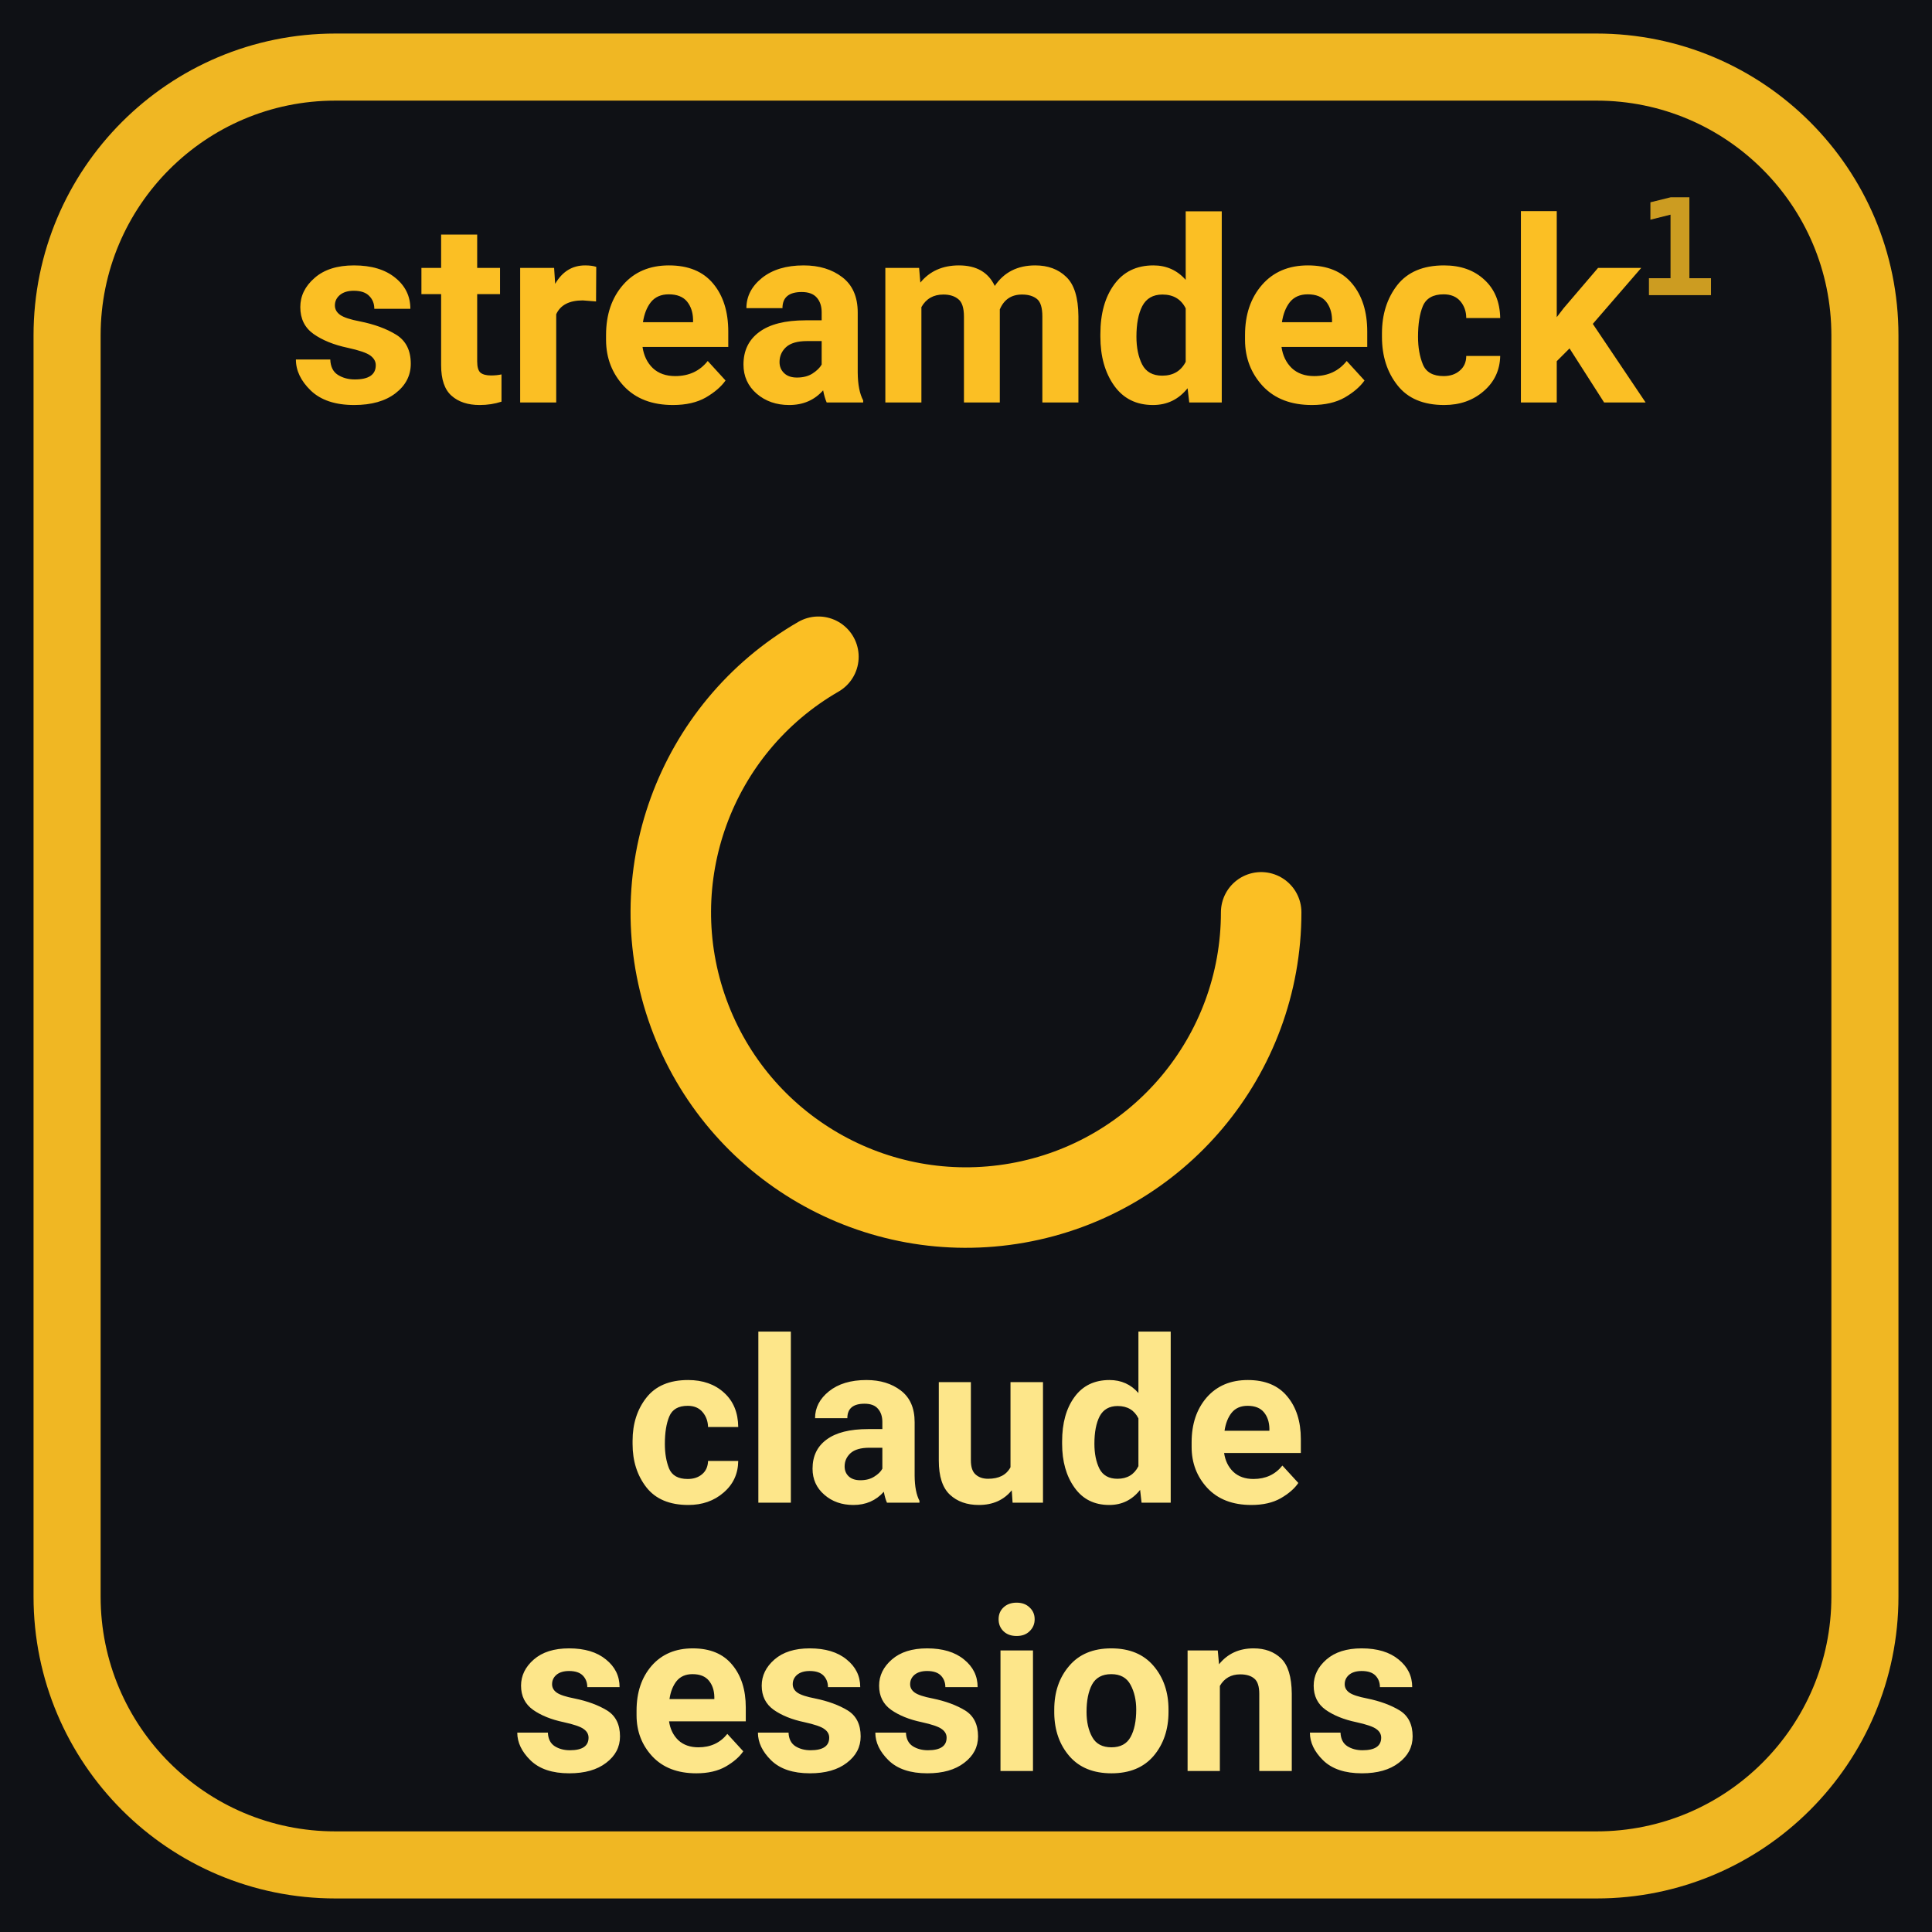
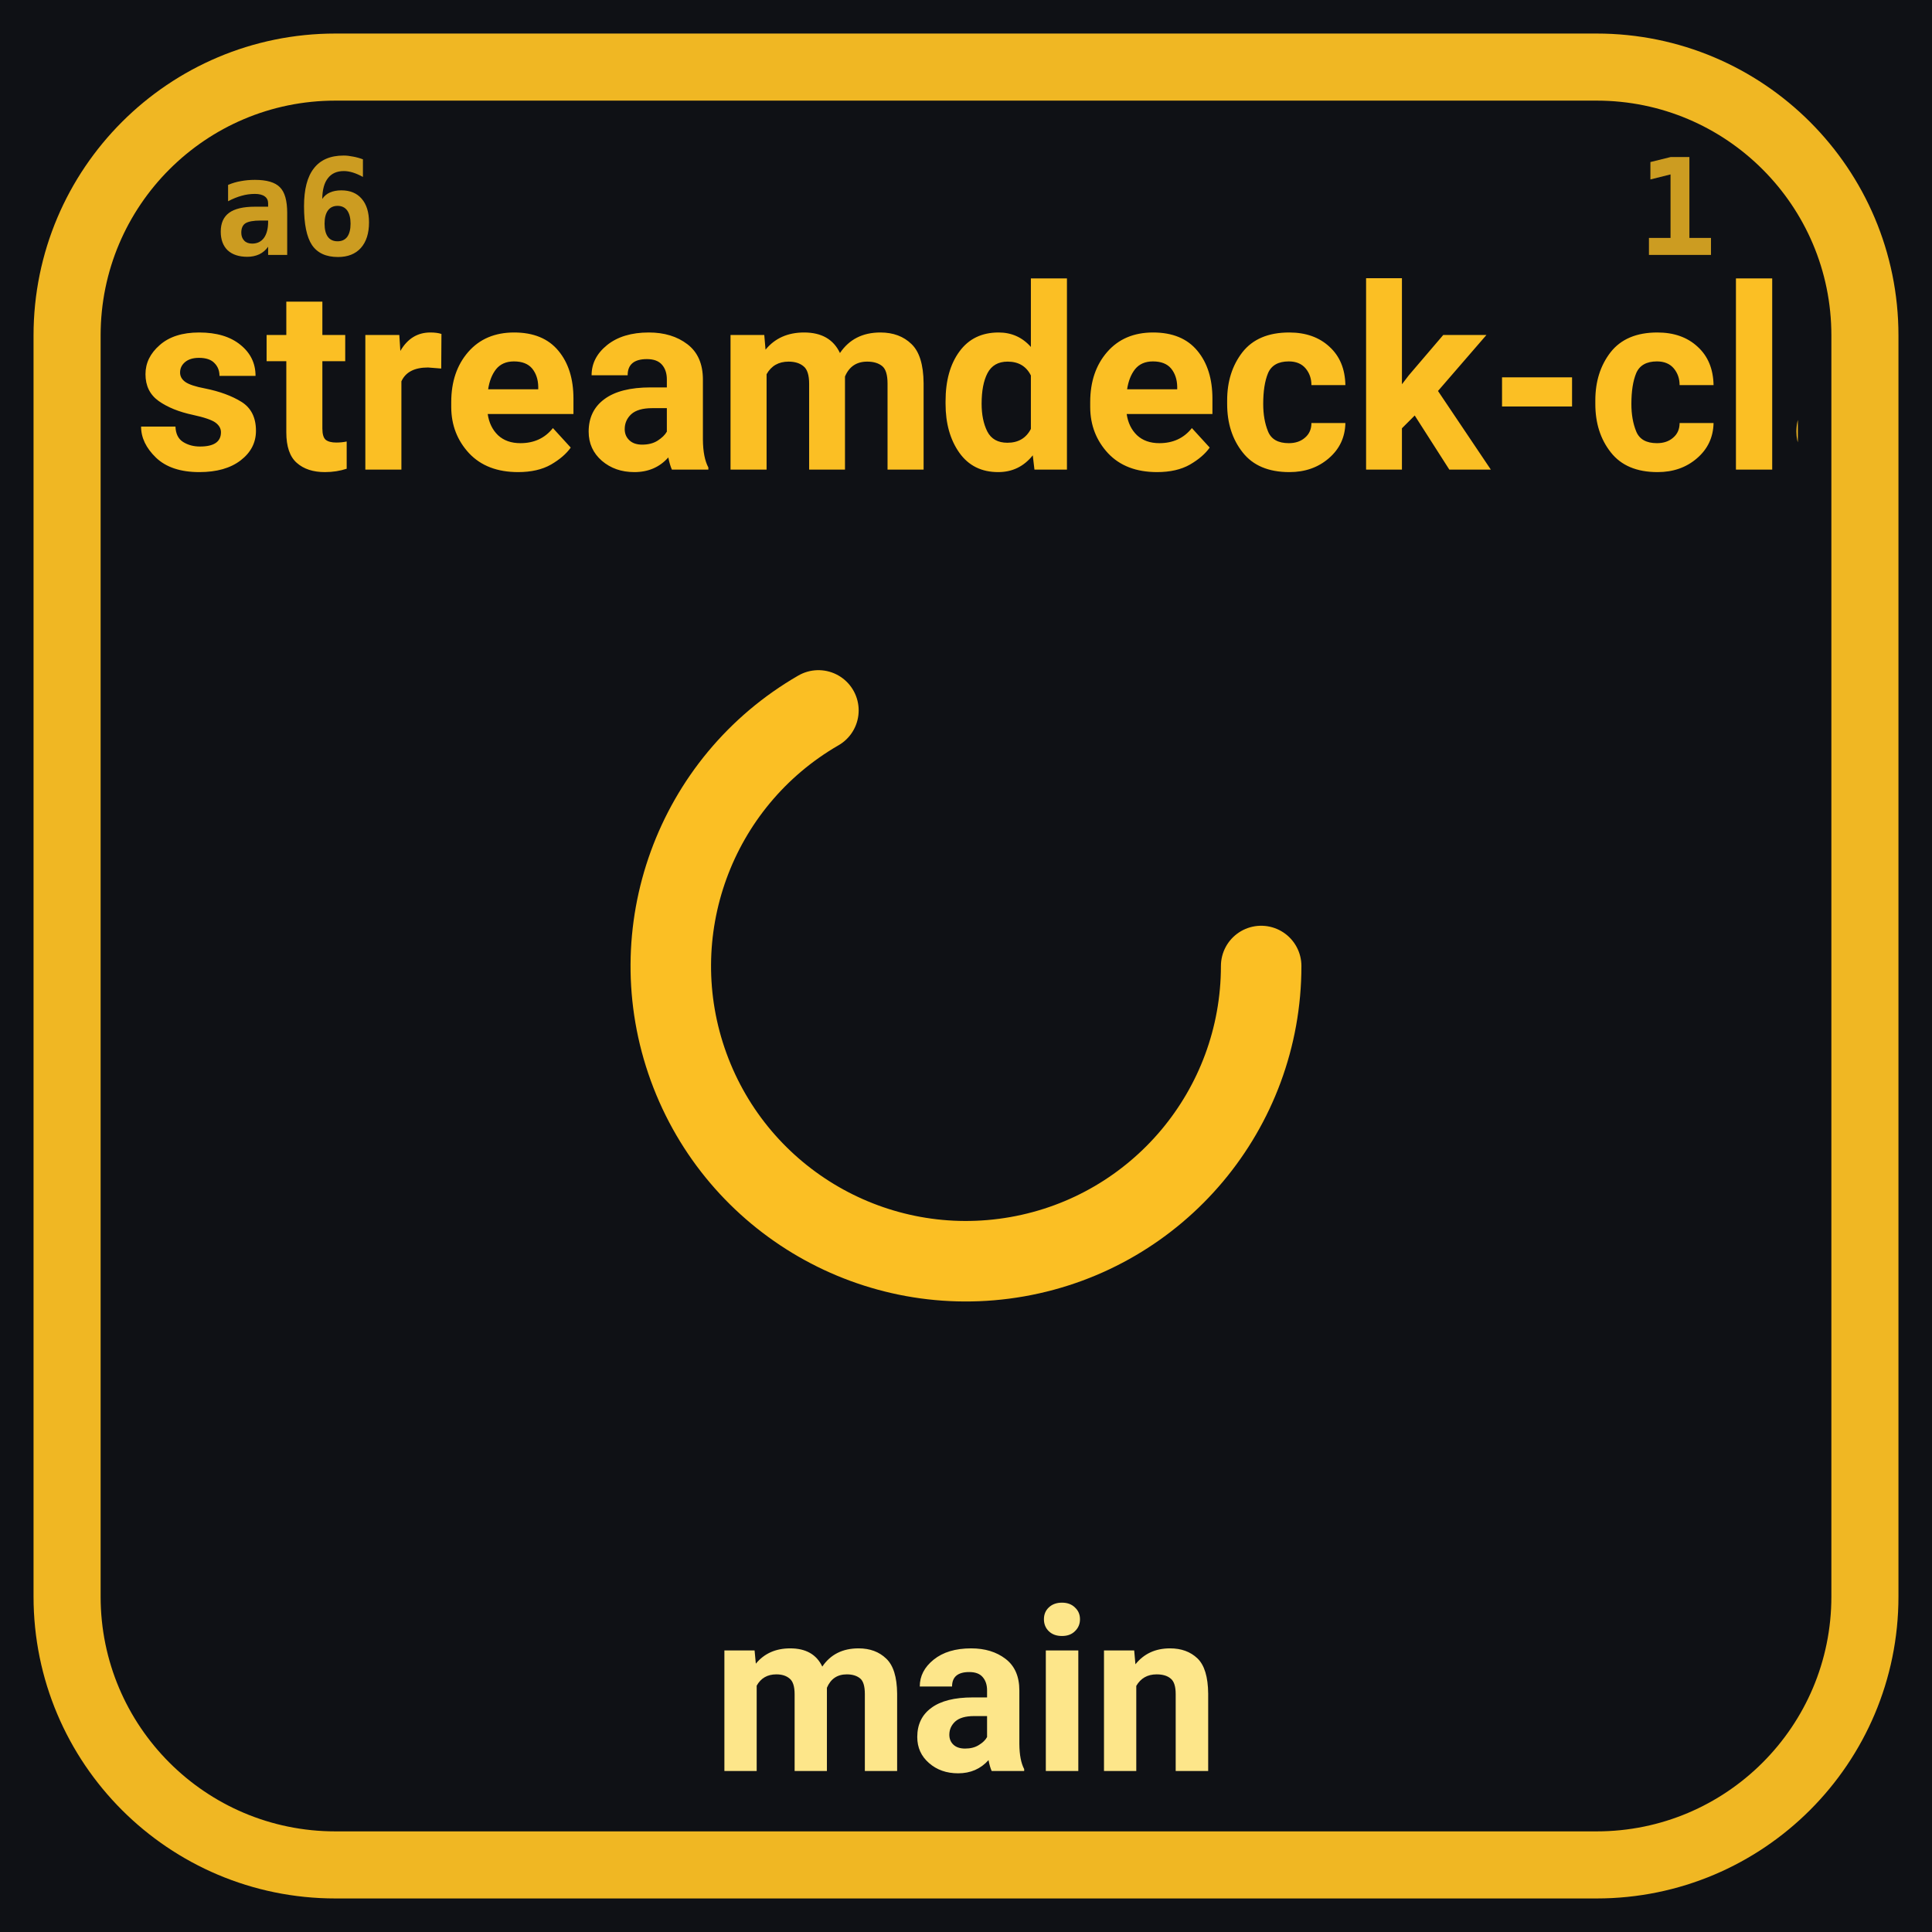
<svg xmlns="http://www.w3.org/2000/svg" width="144" height="144" viewBox="0 0 144 144">
  <rect width="144" height="144" fill="#0f1115" />
  <rect x="5" y="5" width="134" height="134" rx="20" fill="none" stroke="#fbbf24" stroke-width="5" stroke-linejoin="round" opacity="0.95" />
-   <text x="128" y="22" font-family="ui-monospace,SFMono-Regular,Menlo,monospace" font-size="10" font-weight="700" fill="#fbbf24" opacity="0.8" text-anchor="end">1</text>
-   <text x="72" y="30" font-family="-apple-system,Segoe UI,Roboto,sans-serif" font-size="19" font-weight="700" fill="#fbbf24" text-anchor="middle">streamdeck</text>
-   <g transform="translate(0,8)">
+   <text x="128" y="19" font-family="ui-monospace,SFMono-Regular,Menlo,monospace" font-size="10" font-weight="700" fill="#fbbf24" opacity="0.8" text-anchor="end">1</text>
+   <text x="16" y="19" font-family="ui-monospace,SFMono-Regular,Menlo,monospace" font-size="10" font-weight="700" fill="#fbbf24" opacity="0.8" text-anchor="start">a6</text>
+   <defs>
+     <clipPath id="ct1">
+       <rect x="10" y="19" width="124" height="23" />
+     </clipPath>
+   </defs>
+   <g clip-path="url(#ct1)" font-family="-apple-system,Segoe UI,Roboto,sans-serif" font-size="19" font-weight="700" fill="#fbbf24">
+     <text x="10.00" y="35">streamdeck-claude</text>
+     <text x="225.34" y="35">streamdeck-claude</text>
+   </g>
+   <g transform="translate(0,12)">
    <path d="M 94.00 60.00 A 22 22 0 1 1 61.00 40.95" fill="none" stroke="#fbbf24" stroke-width="6" stroke-linecap="round" />
  </g>
-   <text x="72" y="112" font-family="-apple-system,Segoe UI,Roboto,sans-serif" font-size="17" font-weight="600" fill="#fde68a" text-anchor="middle">claude</text>
-   <text x="72" y="132" font-family="-apple-system,Segoe UI,Roboto,sans-serif" font-size="17" font-weight="600" fill="#fde68a" text-anchor="middle">sessions</text>
+   <text x="72" y="132" font-family="-apple-system,Segoe UI,Roboto,sans-serif" font-size="17" font-weight="600" fill="#fde68a" text-anchor="middle">main</text>
</svg>
